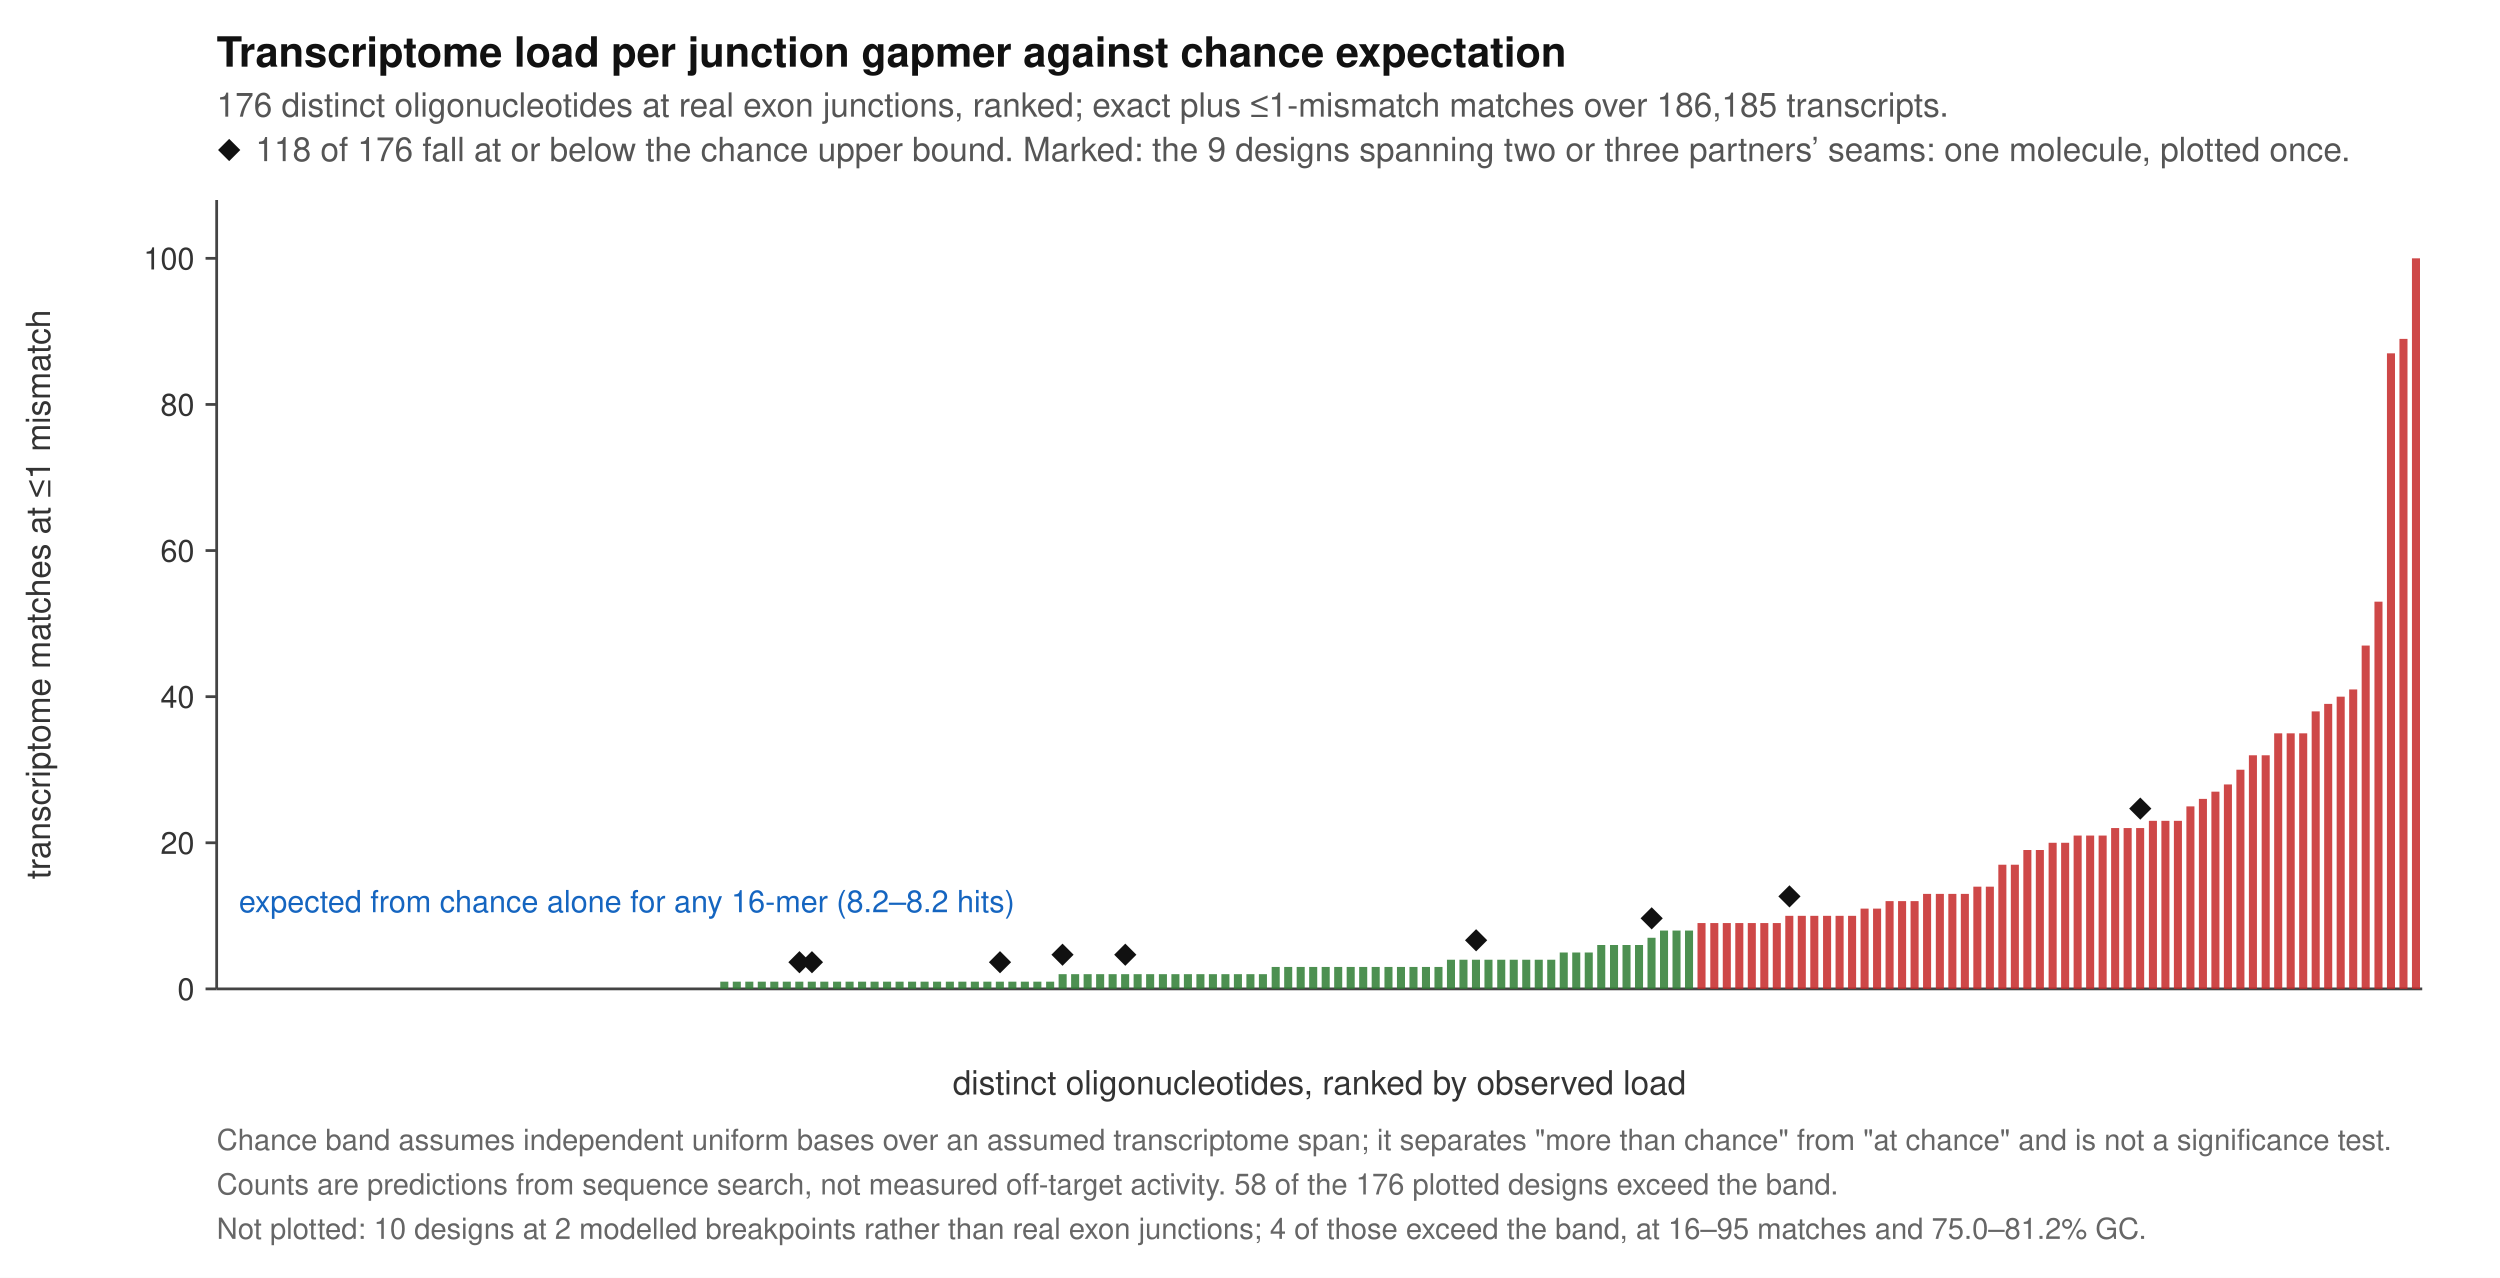
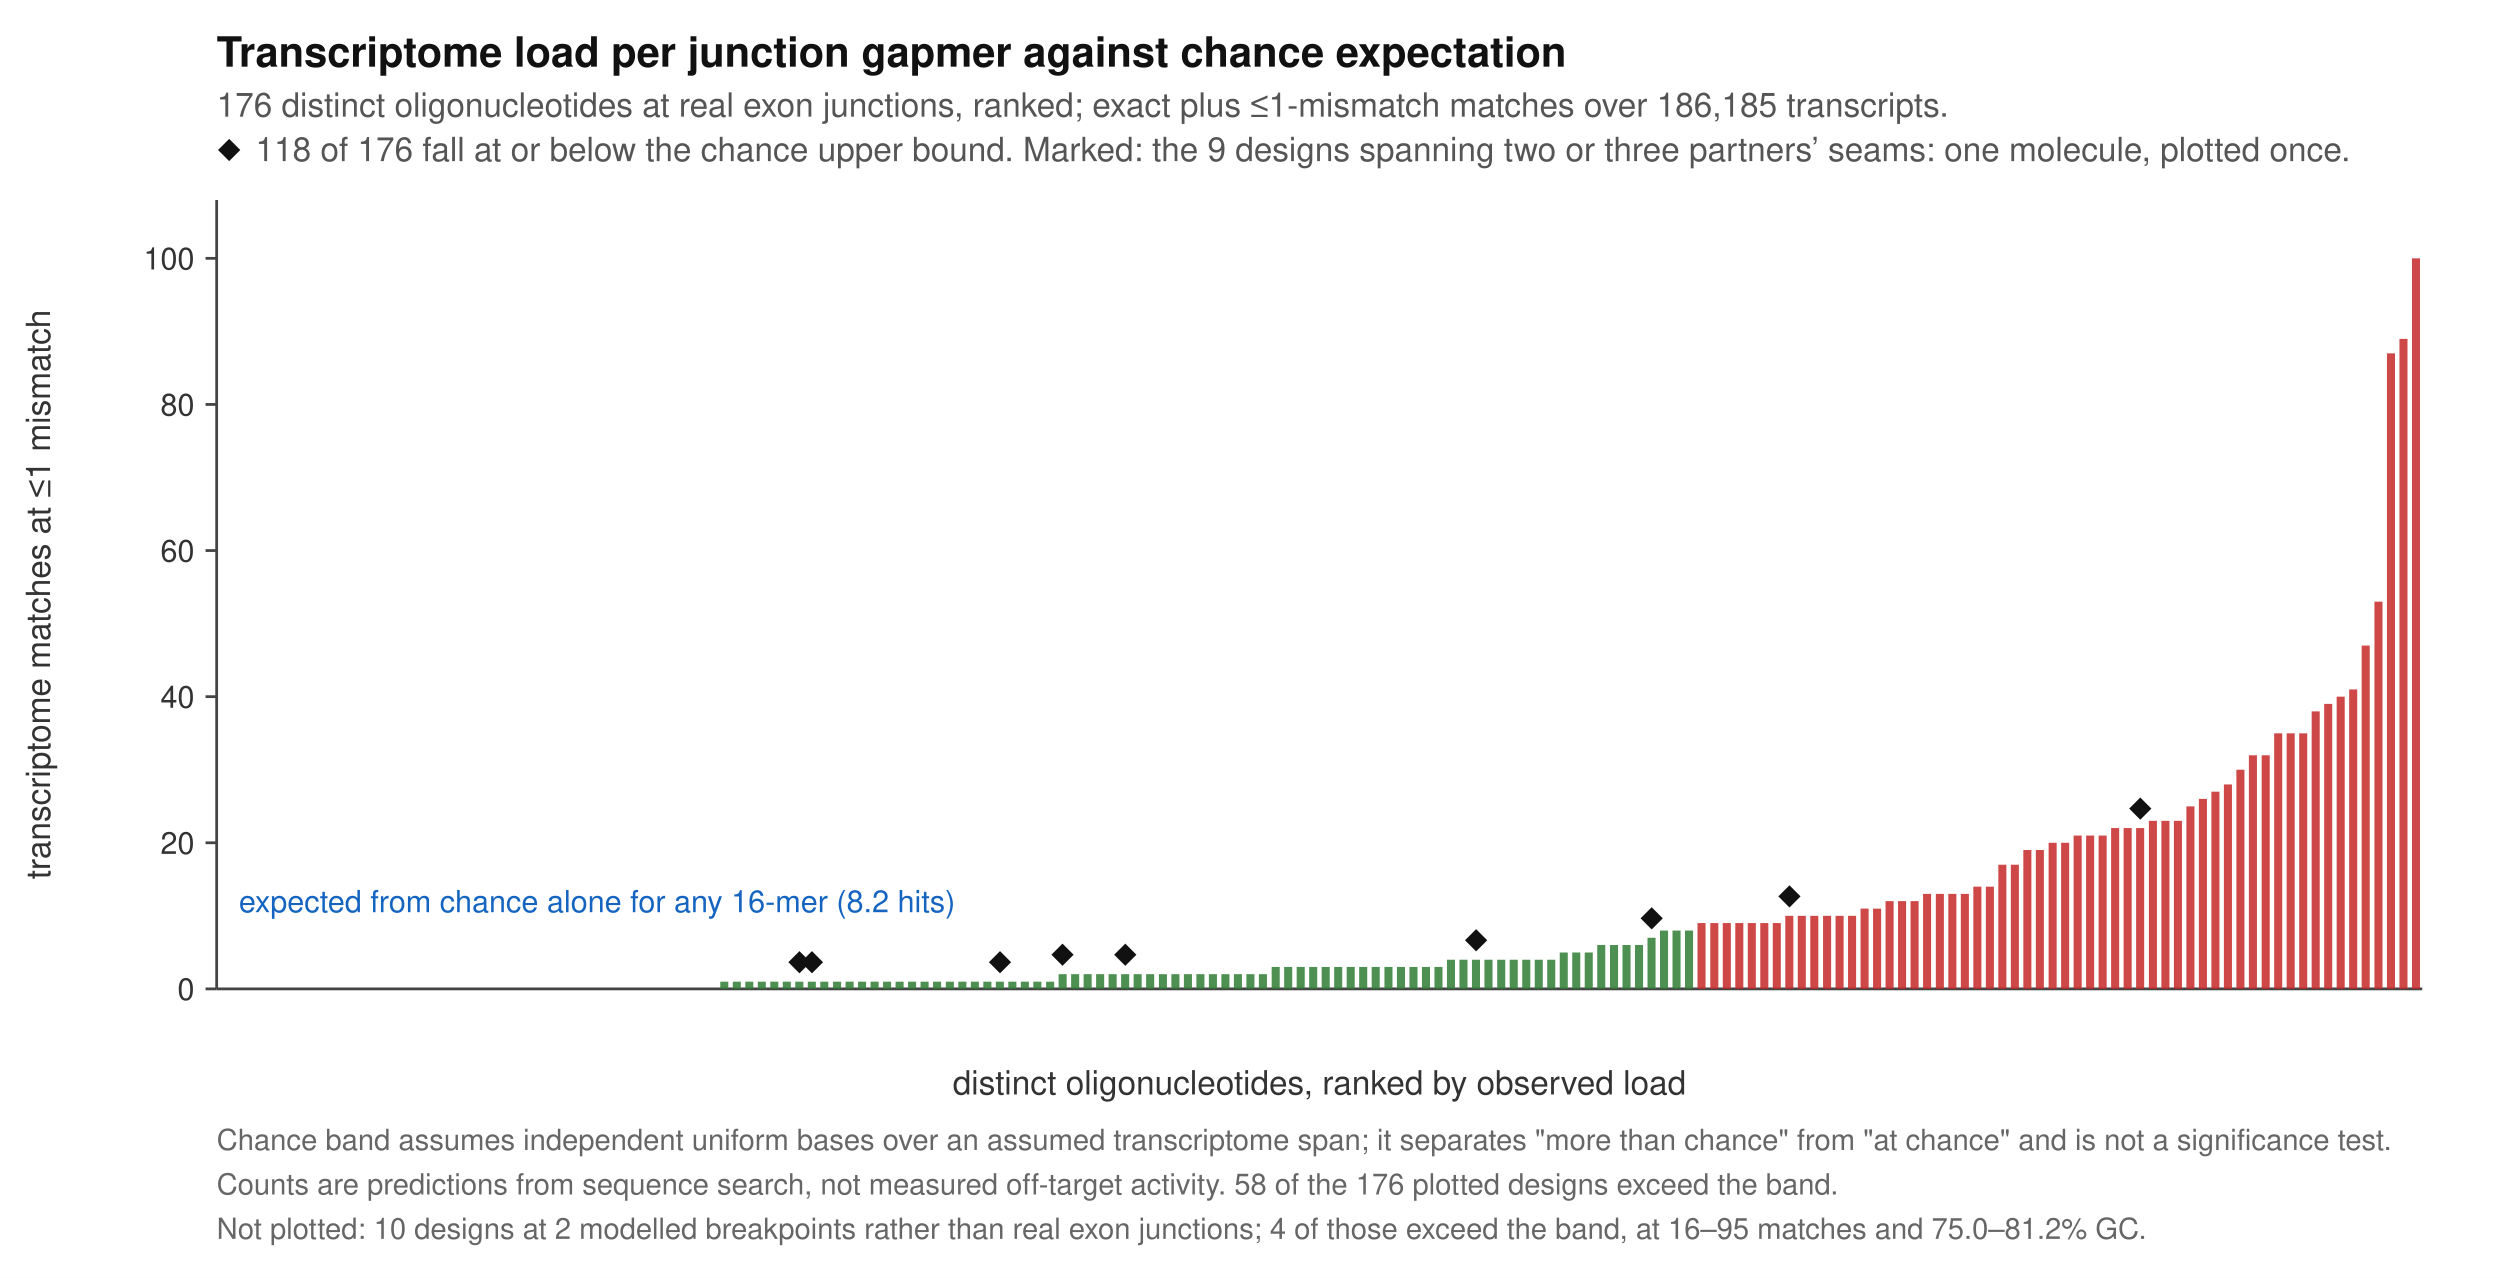
<svg xmlns="http://www.w3.org/2000/svg" width="900" height="460" viewBox="0 0 900 460" font-family="Helvetica,Arial,sans-serif">
  <rect width="900" height="460" fill="#ffffff" />
  <rect x="78" y="334.4" width="794" height="0.0" fill="#e8f0fe" stroke="#1565c0" stroke-width="0.8" stroke-dasharray="4 3" />
-   <text x="86" y="328.4" font-size="11" fill="#1565c0">expected from chance alone for any 16-mer (8.2–8.2 hits)</text>
+   <text x="86" y="328.4" font-size="11" fill="#1565c0">expected from chance alone for any 16-mer (8.2 hits)</text>
  <line x1="78" y1="356" x2="872" y2="356" stroke="#444" stroke-width="1" />
  <line x1="78" y1="72" x2="78" y2="356" stroke="#444" stroke-width="1" />
  <line x1="74" y1="356.0" x2="78" y2="356.0" stroke="#444" />
  <text x="70" y="360.0" font-size="11" fill="#333" text-anchor="end">0</text>
  <line x1="74" y1="303.4" x2="78" y2="303.4" stroke="#444" />
  <text x="70" y="307.4" font-size="11" fill="#333" text-anchor="end">20</text>
  <line x1="74" y1="250.8" x2="78" y2="250.8" stroke="#444" />
  <text x="70" y="254.8" font-size="11" fill="#333" text-anchor="end">40</text>
  <line x1="74" y1="198.2" x2="78" y2="198.2" stroke="#444" />
  <text x="70" y="202.2" font-size="11" fill="#333" text-anchor="end">60</text>
  <line x1="74" y1="145.6" x2="78" y2="145.6" stroke="#444" />
  <text x="70" y="149.6" font-size="11" fill="#333" text-anchor="end">80</text>
  <line x1="74" y1="93.0" x2="78" y2="93.0" stroke="#444" />
  <text x="70" y="97.0" font-size="11" fill="#333" text-anchor="end">100</text>
  <rect x="78.8" y="356.0" width="2.9" height="0.0" fill="#2e7d32" opacity="0.85" />
  <rect x="83.3" y="356.0" width="2.9" height="0.0" fill="#2e7d32" opacity="0.85" />
  <rect x="87.8" y="356.0" width="2.9" height="0.0" fill="#2e7d32" opacity="0.85" />
  <rect x="92.3" y="356.0" width="2.9" height="0.0" fill="#2e7d32" opacity="0.85" />
  <rect x="96.8" y="356.0" width="2.9" height="0.0" fill="#2e7d32" opacity="0.85" />
  <rect x="101.4" y="356.0" width="2.9" height="0.0" fill="#2e7d32" opacity="0.85" />
  <rect x="105.9" y="356.0" width="2.9" height="0.0" fill="#2e7d32" opacity="0.85" />
  <rect x="110.4" y="356.0" width="2.9" height="0.0" fill="#2e7d32" opacity="0.85" />
  <rect x="114.9" y="356.0" width="2.9" height="0.0" fill="#2e7d32" opacity="0.85" />
  <rect x="119.4" y="356.0" width="2.9" height="0.0" fill="#2e7d32" opacity="0.85" />
  <rect x="123.9" y="356.0" width="2.9" height="0.0" fill="#2e7d32" opacity="0.85" />
  <rect x="128.4" y="356.0" width="2.9" height="0.0" fill="#2e7d32" opacity="0.85" />
  <rect x="132.9" y="356.0" width="2.9" height="0.0" fill="#2e7d32" opacity="0.85" />
  <rect x="137.4" y="356.0" width="2.9" height="0.0" fill="#2e7d32" opacity="0.85" />
  <rect x="142.0" y="356.0" width="2.9" height="0.0" fill="#2e7d32" opacity="0.85" />
  <rect x="146.5" y="356.0" width="2.9" height="0.0" fill="#2e7d32" opacity="0.85" />
  <rect x="151.0" y="356.0" width="2.9" height="0.0" fill="#2e7d32" opacity="0.85" />
  <rect x="155.5" y="356.0" width="2.9" height="0.0" fill="#2e7d32" opacity="0.85" />
  <rect x="160.0" y="356.0" width="2.9" height="0.0" fill="#2e7d32" opacity="0.85" />
  <rect x="164.5" y="356.0" width="2.9" height="0.0" fill="#2e7d32" opacity="0.85" />
  <rect x="169.0" y="356.0" width="2.9" height="0.0" fill="#2e7d32" opacity="0.85" />
  <rect x="173.5" y="356.0" width="2.9" height="0.0" fill="#2e7d32" opacity="0.85" />
  <rect x="178.0" y="356.0" width="2.9" height="0.0" fill="#2e7d32" opacity="0.85" />
  <rect x="182.6" y="356.0" width="2.9" height="0.0" fill="#2e7d32" opacity="0.85" />
  <rect x="187.1" y="356.0" width="2.9" height="0.0" fill="#2e7d32" opacity="0.85" />
  <rect x="191.6" y="356.0" width="2.9" height="0.0" fill="#2e7d32" opacity="0.85" />
  <rect x="196.1" y="356.0" width="2.9" height="0.0" fill="#2e7d32" opacity="0.85" />
  <rect x="200.6" y="356.0" width="2.9" height="0.0" fill="#2e7d32" opacity="0.85" />
  <rect x="205.1" y="356.0" width="2.9" height="0.0" fill="#2e7d32" opacity="0.85" />
  <rect x="209.6" y="356.0" width="2.9" height="0.0" fill="#2e7d32" opacity="0.85" />
  <rect x="214.1" y="356.0" width="2.9" height="0.0" fill="#2e7d32" opacity="0.85" />
  <rect x="218.7" y="356.0" width="2.9" height="0.0" fill="#2e7d32" opacity="0.85" />
  <rect x="223.2" y="356.0" width="2.9" height="0.0" fill="#2e7d32" opacity="0.85" />
  <rect x="227.7" y="356.0" width="2.9" height="0.0" fill="#2e7d32" opacity="0.85" />
  <rect x="232.2" y="356.0" width="2.9" height="0.0" fill="#2e7d32" opacity="0.85" />
  <rect x="236.7" y="356.0" width="2.9" height="0.0" fill="#2e7d32" opacity="0.85" />
  <rect x="241.2" y="356.0" width="2.9" height="0.0" fill="#2e7d32" opacity="0.85" />
  <rect x="245.7" y="356.0" width="2.9" height="0.0" fill="#2e7d32" opacity="0.85" />
  <rect x="250.2" y="356.0" width="2.9" height="0.0" fill="#2e7d32" opacity="0.85" />
  <rect x="254.7" y="356.0" width="2.9" height="0.0" fill="#2e7d32" opacity="0.85" />
  <rect x="259.3" y="353.4" width="2.9" height="2.6" fill="#2e7d32" opacity="0.85" />
  <rect x="263.8" y="353.4" width="2.9" height="2.6" fill="#2e7d32" opacity="0.85" />
  <rect x="268.3" y="353.4" width="2.9" height="2.6" fill="#2e7d32" opacity="0.85" />
  <rect x="272.8" y="353.4" width="2.9" height="2.6" fill="#2e7d32" opacity="0.85" />
  <rect x="277.3" y="353.4" width="2.9" height="2.6" fill="#2e7d32" opacity="0.85" />
  <rect x="281.8" y="353.4" width="2.9" height="2.6" fill="#2e7d32" opacity="0.85" />
  <rect x="286.3" y="353.4" width="2.9" height="2.6" fill="#2e7d32" opacity="0.85" />
  <polygon points="287.8,342.4 291.8,346.4 287.8,350.4 283.8,346.4" fill="#111" />
  <rect x="290.8" y="353.4" width="2.9" height="2.6" fill="#2e7d32" opacity="0.85" />
  <polygon points="292.3,342.4 296.3,346.4 292.3,350.4 288.3,346.4" fill="#111" />
  <rect x="295.3" y="353.4" width="2.9" height="2.6" fill="#2e7d32" opacity="0.85" />
  <rect x="299.9" y="353.4" width="2.9" height="2.6" fill="#2e7d32" opacity="0.85" />
  <rect x="304.4" y="353.4" width="2.9" height="2.6" fill="#2e7d32" opacity="0.85" />
  <rect x="308.9" y="353.4" width="2.9" height="2.6" fill="#2e7d32" opacity="0.85" />
  <rect x="313.4" y="353.4" width="2.9" height="2.6" fill="#2e7d32" opacity="0.85" />
  <rect x="317.9" y="353.4" width="2.9" height="2.6" fill="#2e7d32" opacity="0.85" />
  <rect x="322.4" y="353.4" width="2.9" height="2.6" fill="#2e7d32" opacity="0.85" />
  <rect x="326.9" y="353.4" width="2.9" height="2.6" fill="#2e7d32" opacity="0.85" />
  <rect x="331.4" y="353.4" width="2.9" height="2.6" fill="#2e7d32" opacity="0.85" />
  <rect x="335.9" y="353.4" width="2.9" height="2.6" fill="#2e7d32" opacity="0.85" />
  <rect x="340.5" y="353.4" width="2.9" height="2.6" fill="#2e7d32" opacity="0.85" />
  <rect x="345.0" y="353.4" width="2.9" height="2.6" fill="#2e7d32" opacity="0.85" />
  <rect x="349.5" y="353.4" width="2.9" height="2.6" fill="#2e7d32" opacity="0.85" />
  <rect x="354.0" y="353.4" width="2.9" height="2.6" fill="#2e7d32" opacity="0.85" />
  <rect x="358.5" y="353.4" width="2.9" height="2.6" fill="#2e7d32" opacity="0.85" />
  <polygon points="360.0,342.4 364.0,346.4 360.0,350.4 356.0,346.4" fill="#111" />
  <rect x="363.0" y="353.4" width="2.9" height="2.6" fill="#2e7d32" opacity="0.85" />
  <rect x="367.5" y="353.4" width="2.9" height="2.6" fill="#2e7d32" opacity="0.85" />
  <rect x="372.0" y="353.4" width="2.9" height="2.6" fill="#2e7d32" opacity="0.85" />
  <rect x="376.6" y="353.4" width="2.9" height="2.6" fill="#2e7d32" opacity="0.85" />
  <rect x="381.1" y="350.7" width="2.9" height="5.3" fill="#2e7d32" opacity="0.85" />
  <polygon points="382.5,339.7 386.5,343.7 382.5,347.7 378.5,343.7" fill="#111" />
  <rect x="385.6" y="350.7" width="2.9" height="5.3" fill="#2e7d32" opacity="0.85" />
  <rect x="390.1" y="350.7" width="2.9" height="5.3" fill="#2e7d32" opacity="0.85" />
  <rect x="394.6" y="350.7" width="2.9" height="5.3" fill="#2e7d32" opacity="0.85" />
  <rect x="399.1" y="350.7" width="2.9" height="5.3" fill="#2e7d32" opacity="0.85" />
  <rect x="403.6" y="350.7" width="2.9" height="5.3" fill="#2e7d32" opacity="0.85" />
  <polygon points="405.1,339.7 409.1,343.7 405.1,347.7 401.1,343.7" fill="#111" />
  <rect x="408.1" y="350.7" width="2.9" height="5.3" fill="#2e7d32" opacity="0.85" />
  <rect x="412.6" y="350.7" width="2.9" height="5.3" fill="#2e7d32" opacity="0.85" />
  <rect x="417.2" y="350.7" width="2.9" height="5.3" fill="#2e7d32" opacity="0.85" />
  <rect x="421.7" y="350.7" width="2.9" height="5.3" fill="#2e7d32" opacity="0.85" />
  <rect x="426.2" y="350.7" width="2.9" height="5.3" fill="#2e7d32" opacity="0.85" />
  <rect x="430.7" y="350.7" width="2.9" height="5.3" fill="#2e7d32" opacity="0.85" />
  <rect x="435.2" y="350.7" width="2.9" height="5.3" fill="#2e7d32" opacity="0.85" />
  <rect x="439.7" y="350.7" width="2.9" height="5.3" fill="#2e7d32" opacity="0.85" />
  <rect x="444.2" y="350.7" width="2.9" height="5.3" fill="#2e7d32" opacity="0.85" />
  <rect x="448.7" y="350.7" width="2.9" height="5.3" fill="#2e7d32" opacity="0.85" />
  <rect x="453.2" y="350.7" width="2.9" height="5.3" fill="#2e7d32" opacity="0.85" />
  <rect x="457.8" y="348.1" width="2.9" height="7.9" fill="#2e7d32" opacity="0.85" />
  <rect x="462.3" y="348.1" width="2.9" height="7.9" fill="#2e7d32" opacity="0.85" />
  <rect x="466.8" y="348.1" width="2.9" height="7.9" fill="#2e7d32" opacity="0.85" />
  <rect x="471.3" y="348.1" width="2.9" height="7.9" fill="#2e7d32" opacity="0.85" />
  <rect x="475.8" y="348.1" width="2.9" height="7.9" fill="#2e7d32" opacity="0.85" />
  <rect x="480.3" y="348.1" width="2.9" height="7.9" fill="#2e7d32" opacity="0.85" />
  <rect x="484.8" y="348.1" width="2.9" height="7.9" fill="#2e7d32" opacity="0.85" />
  <rect x="489.3" y="348.1" width="2.9" height="7.9" fill="#2e7d32" opacity="0.85" />
  <rect x="493.8" y="348.1" width="2.9" height="7.9" fill="#2e7d32" opacity="0.85" />
  <rect x="498.4" y="348.1" width="2.9" height="7.9" fill="#2e7d32" opacity="0.85" />
  <rect x="502.9" y="348.1" width="2.9" height="7.9" fill="#2e7d32" opacity="0.85" />
  <rect x="507.4" y="348.1" width="2.9" height="7.9" fill="#2e7d32" opacity="0.85" />
  <rect x="511.9" y="348.1" width="2.9" height="7.9" fill="#2e7d32" opacity="0.85" />
  <rect x="516.4" y="348.1" width="2.9" height="7.9" fill="#2e7d32" opacity="0.85" />
  <rect x="520.9" y="345.5" width="2.9" height="10.5" fill="#2e7d32" opacity="0.85" />
  <rect x="525.4" y="345.5" width="2.9" height="10.5" fill="#2e7d32" opacity="0.85" />
  <rect x="529.9" y="345.5" width="2.9" height="10.5" fill="#2e7d32" opacity="0.85" />
  <polygon points="531.4,334.5 535.4,338.5 531.4,342.5 527.4,338.5" fill="#111" />
  <rect x="534.4" y="345.5" width="2.9" height="10.5" fill="#2e7d32" opacity="0.85" />
  <rect x="539.0" y="345.5" width="2.9" height="10.5" fill="#2e7d32" opacity="0.85" />
  <rect x="543.5" y="345.5" width="2.9" height="10.5" fill="#2e7d32" opacity="0.85" />
  <rect x="548.0" y="345.5" width="2.9" height="10.5" fill="#2e7d32" opacity="0.85" />
  <rect x="552.5" y="345.5" width="2.9" height="10.5" fill="#2e7d32" opacity="0.85" />
  <rect x="557.0" y="345.5" width="2.9" height="10.5" fill="#2e7d32" opacity="0.85" />
  <rect x="561.5" y="342.9" width="2.9" height="13.1" fill="#2e7d32" opacity="0.85" />
  <rect x="566.0" y="342.9" width="2.9" height="13.1" fill="#2e7d32" opacity="0.85" />
  <rect x="570.5" y="342.9" width="2.9" height="13.1" fill="#2e7d32" opacity="0.85" />
  <rect x="575.0" y="340.2" width="2.9" height="15.8" fill="#2e7d32" opacity="0.85" />
  <rect x="579.6" y="340.2" width="2.9" height="15.8" fill="#2e7d32" opacity="0.85" />
  <rect x="584.1" y="340.2" width="2.9" height="15.8" fill="#2e7d32" opacity="0.85" />
  <rect x="588.6" y="340.2" width="2.9" height="15.8" fill="#2e7d32" opacity="0.85" />
  <rect x="593.1" y="337.6" width="2.9" height="18.4" fill="#2e7d32" opacity="0.85" />
  <polygon points="594.6,326.6 598.6,330.6 594.6,334.6 590.6,330.6" fill="#111" />
  <rect x="597.6" y="335.0" width="2.9" height="21.0" fill="#2e7d32" opacity="0.85" />
  <rect x="602.1" y="335.0" width="2.9" height="21.0" fill="#2e7d32" opacity="0.85" />
  <rect x="606.6" y="335.0" width="2.9" height="21.0" fill="#2e7d32" opacity="0.85" />
  <rect x="611.1" y="332.3" width="2.9" height="23.7" fill="#c62828" opacity="0.85" />
  <rect x="615.7" y="332.3" width="2.9" height="23.7" fill="#c62828" opacity="0.85" />
  <rect x="620.2" y="332.3" width="2.9" height="23.7" fill="#c62828" opacity="0.85" />
  <rect x="624.7" y="332.3" width="2.9" height="23.7" fill="#c62828" opacity="0.85" />
  <rect x="629.2" y="332.3" width="2.9" height="23.7" fill="#c62828" opacity="0.85" />
  <rect x="633.7" y="332.3" width="2.9" height="23.7" fill="#c62828" opacity="0.85" />
  <rect x="638.2" y="332.3" width="2.9" height="23.7" fill="#c62828" opacity="0.85" />
  <rect x="642.7" y="329.7" width="2.9" height="26.3" fill="#c62828" opacity="0.85" />
  <polygon points="644.2,318.7 648.2,322.7 644.2,326.7 640.2,322.7" fill="#111" />
  <rect x="647.2" y="329.7" width="2.9" height="26.3" fill="#c62828" opacity="0.85" />
  <rect x="651.7" y="329.7" width="2.9" height="26.3" fill="#c62828" opacity="0.85" />
  <rect x="656.3" y="329.7" width="2.9" height="26.3" fill="#c62828" opacity="0.85" />
  <rect x="660.8" y="329.7" width="2.9" height="26.3" fill="#c62828" opacity="0.85" />
  <rect x="665.3" y="329.7" width="2.9" height="26.3" fill="#c62828" opacity="0.85" />
  <rect x="669.8" y="327.1" width="2.9" height="28.9" fill="#c62828" opacity="0.85" />
  <rect x="674.3" y="327.1" width="2.9" height="28.9" fill="#c62828" opacity="0.85" />
  <rect x="678.8" y="324.4" width="2.9" height="31.6" fill="#c62828" opacity="0.85" />
  <rect x="683.3" y="324.4" width="2.9" height="31.6" fill="#c62828" opacity="0.85" />
  <rect x="687.8" y="324.4" width="2.9" height="31.6" fill="#c62828" opacity="0.85" />
  <rect x="692.3" y="321.8" width="2.9" height="34.2" fill="#c62828" opacity="0.85" />
  <rect x="696.9" y="321.8" width="2.9" height="34.2" fill="#c62828" opacity="0.85" />
  <rect x="701.4" y="321.8" width="2.9" height="34.2" fill="#c62828" opacity="0.85" />
  <rect x="705.9" y="321.8" width="2.9" height="34.2" fill="#c62828" opacity="0.85" />
  <rect x="710.4" y="319.2" width="2.9" height="36.8" fill="#c62828" opacity="0.85" />
  <rect x="714.9" y="319.2" width="2.9" height="36.8" fill="#c62828" opacity="0.85" />
  <rect x="719.4" y="311.3" width="2.9" height="44.7" fill="#c62828" opacity="0.85" />
  <rect x="723.9" y="311.3" width="2.9" height="44.7" fill="#c62828" opacity="0.85" />
  <rect x="728.4" y="306.0" width="2.9" height="50.0" fill="#c62828" opacity="0.85" />
  <rect x="732.9" y="306.0" width="2.9" height="50.0" fill="#c62828" opacity="0.85" />
  <rect x="737.5" y="303.4" width="2.9" height="52.6" fill="#c62828" opacity="0.85" />
  <rect x="742.0" y="303.4" width="2.9" height="52.6" fill="#c62828" opacity="0.85" />
  <rect x="746.5" y="300.8" width="2.9" height="55.2" fill="#c62828" opacity="0.85" />
  <rect x="751.0" y="300.8" width="2.9" height="55.2" fill="#c62828" opacity="0.85" />
  <rect x="755.5" y="300.8" width="2.9" height="55.2" fill="#c62828" opacity="0.85" />
  <rect x="760.0" y="298.1" width="2.9" height="57.9" fill="#c62828" opacity="0.85" />
  <rect x="764.5" y="298.1" width="2.9" height="57.9" fill="#c62828" opacity="0.85" />
  <rect x="769.0" y="298.1" width="2.9" height="57.9" fill="#c62828" opacity="0.85" />
  <polygon points="770.5,287.1 774.5,291.1 770.5,295.1 766.5,291.1" fill="#111" />
  <rect x="773.6" y="295.5" width="2.9" height="60.5" fill="#c62828" opacity="0.85" />
  <rect x="778.1" y="295.5" width="2.9" height="60.5" fill="#c62828" opacity="0.85" />
  <rect x="782.6" y="295.5" width="2.9" height="60.5" fill="#c62828" opacity="0.85" />
  <rect x="787.1" y="290.3" width="2.9" height="65.7" fill="#c62828" opacity="0.85" />
  <rect x="791.6" y="287.6" width="2.9" height="68.4" fill="#c62828" opacity="0.85" />
  <rect x="796.1" y="285.0" width="2.9" height="71.0" fill="#c62828" opacity="0.85" />
  <rect x="800.6" y="282.4" width="2.9" height="73.6" fill="#c62828" opacity="0.85" />
  <rect x="805.1" y="277.1" width="2.9" height="78.9" fill="#c62828" opacity="0.85" />
  <rect x="809.6" y="271.9" width="2.9" height="84.1" fill="#c62828" opacity="0.85" />
  <rect x="814.2" y="271.9" width="2.9" height="84.1" fill="#c62828" opacity="0.85" />
  <rect x="818.7" y="264.0" width="2.9" height="92.0" fill="#c62828" opacity="0.85" />
  <rect x="823.2" y="264.0" width="2.9" height="92.0" fill="#c62828" opacity="0.85" />
  <rect x="827.7" y="264.0" width="2.9" height="92.0" fill="#c62828" opacity="0.85" />
  <rect x="832.2" y="256.1" width="2.9" height="99.9" fill="#c62828" opacity="0.85" />
  <rect x="836.7" y="253.4" width="2.9" height="102.6" fill="#c62828" opacity="0.85" />
  <rect x="841.2" y="250.8" width="2.9" height="105.2" fill="#c62828" opacity="0.85" />
  <rect x="845.7" y="248.2" width="2.9" height="107.8" fill="#c62828" opacity="0.85" />
  <rect x="850.2" y="232.4" width="2.9" height="123.6" fill="#c62828" opacity="0.85" />
  <rect x="854.8" y="216.6" width="2.9" height="139.4" fill="#c62828" opacity="0.85" />
  <rect x="859.3" y="127.2" width="2.9" height="228.8" fill="#c62828" opacity="0.85" />
  <rect x="863.8" y="122.0" width="2.9" height="234.0" fill="#c62828" opacity="0.85" />
  <rect x="868.3" y="93.0" width="2.9" height="263.0" fill="#c62828" opacity="0.85" />
  <text x="78" y="24" font-size="15" fill="#111" font-weight="600">Transcriptome load per junction gapmer against chance expectation</text>
  <text x="78" y="42" font-size="12" fill="#555">176 distinct oligonucleotides at real exon junctions, ranked; exact plus ≤1-mismatch matches over 186,185 transcripts.</text>
  <polygon points="82.5,50 86.5,54 82.5,58 78.5,54" fill="#111" />
  <text x="92" y="58" font-size="12" fill="#555">118 of 176 fall at or below the chance upper bound. Marked: the 9 designs spanning two or three partners’ seams: one molecule, plotted once.</text>
  <text x="475" y="394" font-size="12" fill="#333" text-anchor="middle">distinct oligonucleotides, ranked by observed load</text>
  <text x="18" y="214" font-size="12" fill="#333" text-anchor="middle" transform="rotate(-90 18 214)">transcriptome matches at ≤1 mismatch</text>
  <text x="78" y="414" font-size="10.5" fill="#666">Chance band assumes independent uniform bases over an assumed transcriptome span; it separates "more than chance" from "at chance" and is not a significance test.</text>
  <text x="78" y="430" font-size="10.5" fill="#666">Counts are predictions from sequence search, not measured off-target activity. 58 of the 176 plotted designs exceed the band.</text>
  <text x="78" y="446" font-size="10.5" fill="#666">Not plotted: 10 designs at 2 modelled breakpoints rather than real exon junctions; 4 of those exceed the band, at 16–95 matches and 75.0–81.2% GC.</text>
</svg>
